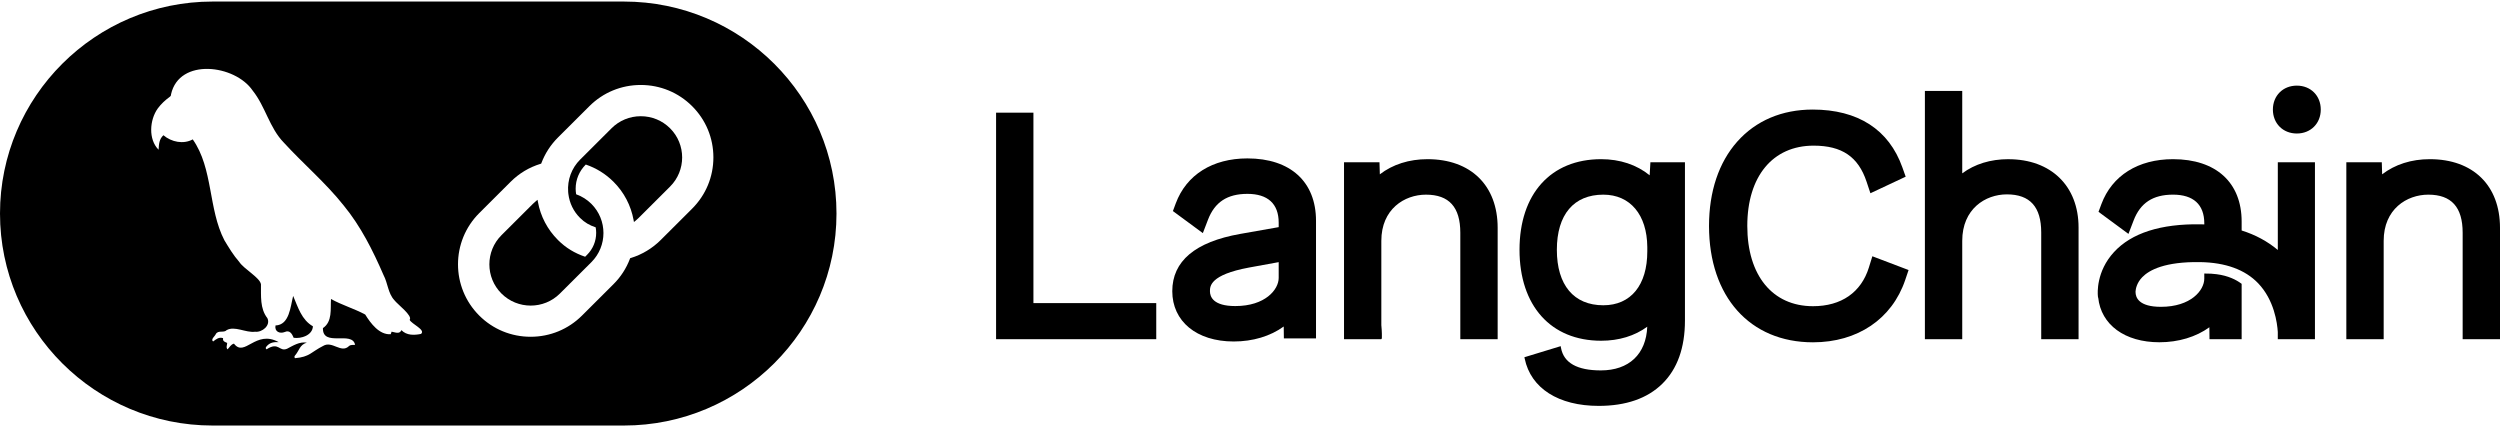
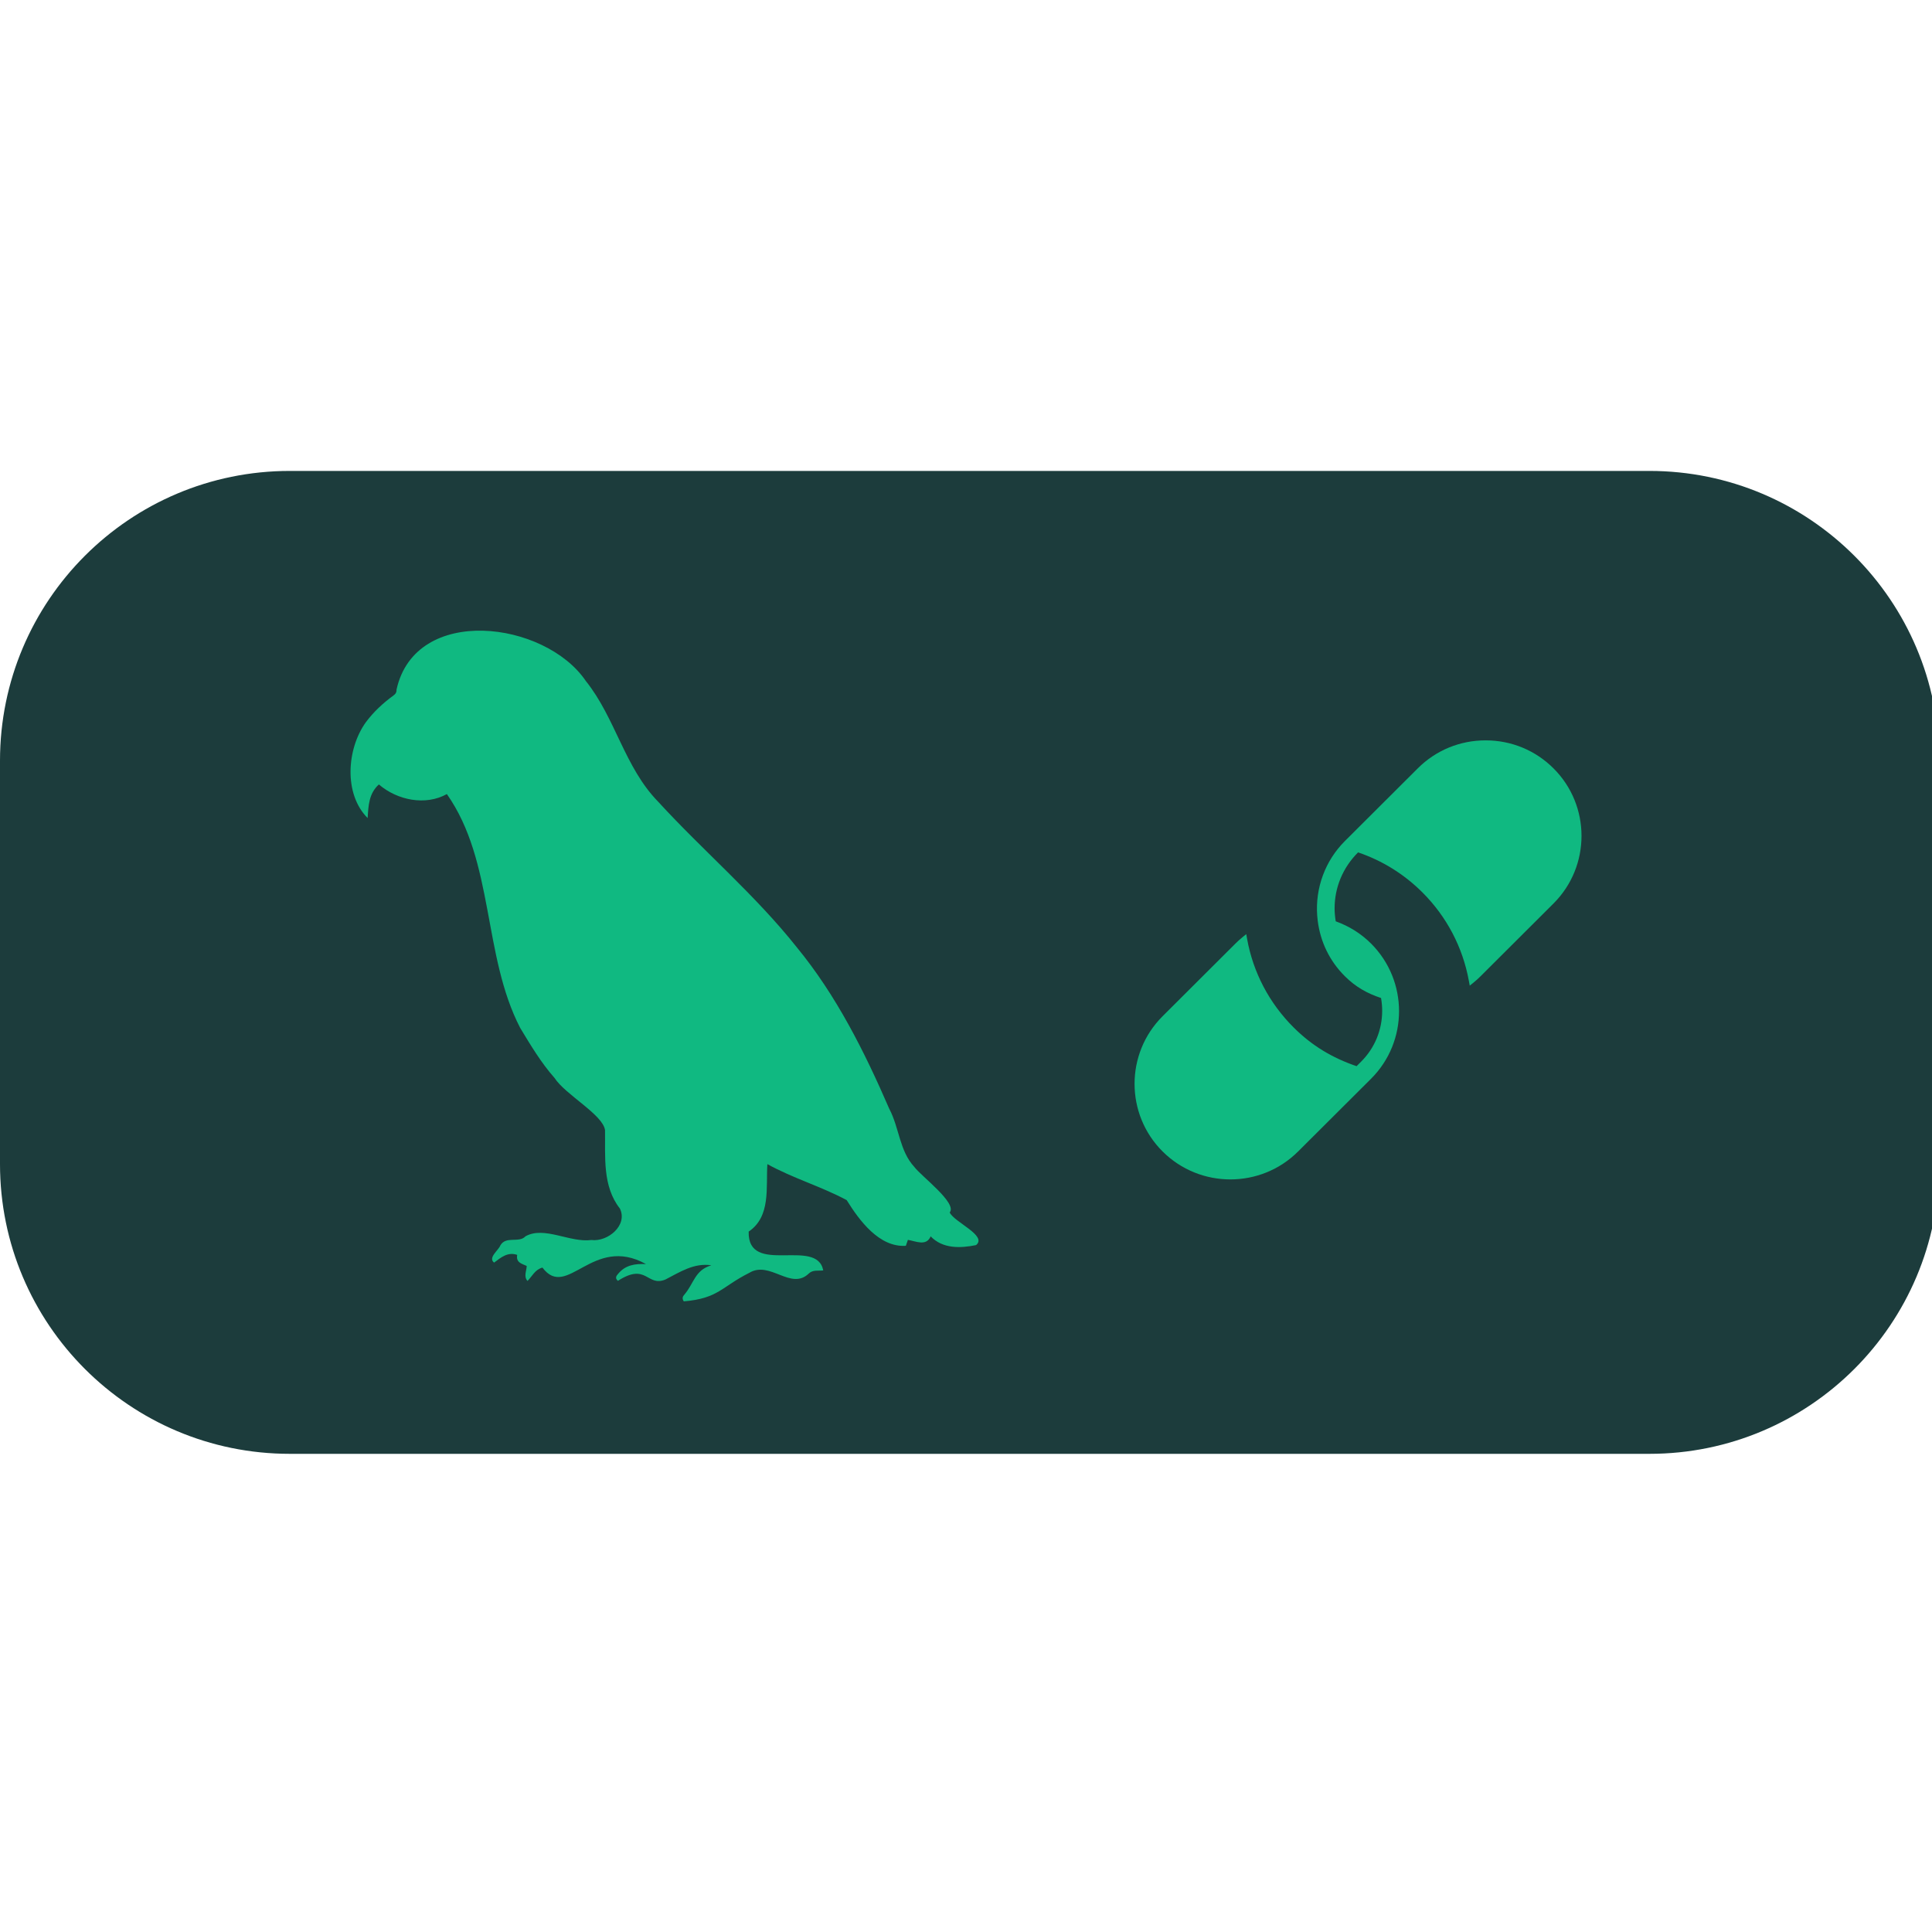
- <svg xmlns="http://www.w3.org/2000/svg" width="100%" height="100%" viewBox="0 0 240 41" fill="none">
-   <path d="M61.514 11.157C60.453 11.157 59.455 11.568 58.708 12.315L55.69 15.325C54.876 16.137 54.457 17.264 54.543 18.42C54.549 18.483 54.555 18.546 54.562 18.611C54.67 19.499 55.059 20.299 55.69 20.925C56.125 21.359 56.604 21.634 57.186 21.825C57.216 22 57.233 22.177 57.233 22.354C57.233 23.152 56.922 23.901 56.359 24.462L56.173 24.648C55.166 24.304 54.325 23.801 53.566 23.044C52.558 22.039 51.89 20.769 51.639 19.375L51.605 19.181L51.452 19.305C51.347 19.389 51.249 19.479 51.158 19.57L48.14 22.58C46.593 24.123 46.593 26.636 48.14 28.179C48.913 28.95 49.929 29.337 50.947 29.337C51.966 29.337 52.98 28.95 53.753 28.179L56.772 25.169C58.318 23.626 58.318 21.115 56.772 19.57C56.359 19.159 55.867 18.85 55.31 18.65C55.28 18.469 55.263 18.288 55.263 18.111C55.263 17.244 55.606 16.422 56.235 15.795C57.245 16.139 58.141 16.697 58.898 17.451C59.904 18.455 60.569 19.723 60.824 21.121L60.859 21.314L61.012 21.19C61.116 21.107 61.214 21.017 61.308 20.923L64.326 17.913C65.873 16.371 65.875 13.857 64.326 12.315C63.577 11.568 62.581 11.157 61.518 11.157H61.514Z" fill="CurrentColor" />
-   <path d="M59.897 0.149H20.406C9.154 0.149 0 9.278 0 20.5C0 31.722 9.154 40.851 20.406 40.851H59.897C71.149 40.851 80.303 31.722 80.303 20.5C80.303 9.278 71.149 0.149 59.897 0.149ZM40.419 32.056C39.768 32.19 39.035 32.214 38.537 31.695C38.354 32.117 37.925 31.895 37.594 31.84C37.564 31.925 37.537 32.001 37.509 32.086C36.409 32.159 35.584 31.04 35.06 30.195C34.019 29.634 32.838 29.292 31.775 28.704C31.713 29.672 31.926 30.873 31.001 31.498C30.954 33.36 33.825 31.718 34.089 33.106C33.885 33.128 33.658 33.073 33.495 33.23C32.746 33.956 31.887 32.68 31.024 33.207C29.865 33.789 29.748 34.266 28.314 34.386C28.234 34.266 28.267 34.186 28.334 34.113C28.738 33.645 28.767 33.093 29.456 32.894C28.746 32.782 28.152 33.173 27.555 33.482C26.777 33.8 26.783 32.766 25.587 33.537C25.455 33.429 25.518 33.331 25.594 33.248C25.898 32.878 26.298 32.823 26.749 32.843C24.53 31.61 23.486 34.351 22.461 32.988C22.153 33.069 22.037 33.346 21.843 33.541C21.676 33.358 21.802 33.136 21.81 32.92C21.61 32.827 21.357 32.782 21.416 32.462C21.025 32.33 20.751 32.562 20.459 32.782C20.196 32.578 20.637 32.281 20.718 32.07C20.953 31.663 21.488 31.986 21.759 31.693C22.531 31.256 23.606 31.966 24.488 31.846C25.167 31.931 26.008 31.235 25.667 30.541C24.941 29.615 25.069 28.404 25.053 27.297C24.963 26.652 23.41 25.83 22.961 25.134C22.406 24.507 21.974 23.781 21.541 23.066C19.98 20.052 20.472 16.18 18.504 13.381C17.615 13.872 16.456 13.64 15.688 12.982C15.274 13.359 15.256 13.851 15.223 14.374C14.229 13.383 14.354 11.511 15.148 10.408C15.472 9.972 15.86 9.614 16.292 9.299C16.39 9.228 16.423 9.158 16.421 9.048C17.207 5.524 22.565 6.203 24.259 8.7C25.488 10.237 25.859 12.27 27.253 13.697C29.128 15.744 31.265 17.547 32.995 19.727C34.632 21.719 35.801 24.055 36.821 26.41C37.237 27.192 37.242 28.15 37.858 28.818C38.162 29.221 39.647 30.317 39.325 30.706C39.511 31.109 40.898 31.665 40.417 32.056H40.419ZM66.445 20.032L63.427 23.042C62.623 23.844 61.629 24.442 60.552 24.77L60.496 24.786L60.476 24.839C60.125 25.763 59.593 26.587 58.891 27.285L55.872 30.295C54.556 31.608 52.805 32.33 50.94 32.33C49.075 32.33 47.324 31.608 46.008 30.295C43.288 27.582 43.288 23.17 46.008 20.457L49.026 17.447C49.834 16.642 50.801 16.061 51.897 15.726L51.952 15.709L51.973 15.656C52.324 14.732 52.858 13.906 53.562 13.202L56.581 10.192C57.897 8.88 59.648 8.157 61.513 8.157C63.378 8.157 65.129 8.88 66.445 10.192C67.761 11.505 68.486 13.251 68.486 15.111C68.486 16.971 67.761 18.719 66.445 20.03V20.032Z" fill="CurrentColor" />
-   <path d="M28.142 28.413C27.877 29.442 27.791 31.195 26.448 31.245C26.338 31.84 26.861 32.064 27.338 31.872C27.81 31.657 28.034 32.043 28.193 32.428C28.922 32.534 29.999 32.186 30.04 31.325C28.952 30.7 28.616 29.512 28.144 28.411L28.142 28.413Z" fill="CurrentColor" />
-   <path d="M99.209 10.816H95.624V32.562H111V29.098H99.209V10.816Z" fill="CurrentColor" />
-   <path d="M129.021 32.562H132.606V32.524H132.653L132.66 32.364C132.661 32.317 132.674 31.882 132.608 31.212V23.118C132.608 20.073 134.828 18.687 136.891 18.687C139.11 18.687 140.19 19.883 140.19 22.345V32.562H143.775V21.867C143.775 17.805 141.194 15.281 137.041 15.281C135.276 15.281 133.701 15.783 132.464 16.735L132.431 15.579H129.026V32.562H129.021Z" fill="CurrentColor" />
-   <path d="M158.365 16.827C157.119 15.815 155.517 15.281 153.71 15.281C148.876 15.281 145.873 18.615 145.873 23.981C145.873 29.347 148.876 32.711 153.71 32.711C155.415 32.711 156.937 32.246 158.136 31.363C158.033 33.995 156.384 35.559 153.681 35.559C151.408 35.559 150.122 34.835 149.858 33.408L149.825 33.231L146.342 34.294L146.373 34.437C146.961 37.272 149.614 38.965 153.473 38.965C156.091 38.965 158.144 38.252 159.577 36.845C161.023 35.427 161.755 33.383 161.755 30.771V15.579H158.439L158.367 16.827H158.365ZM158.141 24.131C158.141 27.37 156.563 29.306 153.918 29.306C151.083 29.306 149.458 27.366 149.458 23.982C149.458 20.599 151.084 18.687 153.918 18.687C156.499 18.687 158.115 20.613 158.141 23.713V24.131Z" fill="CurrentColor" />
-   <path d="M179.418 25.666C178.675 28.07 176.767 29.395 174.047 29.395C170.158 29.395 167.74 26.442 167.74 21.688C167.74 16.935 170.179 13.982 174.107 13.982C176.825 13.982 178.391 15.047 179.188 17.435L179.56 18.552L182.945 16.962L182.627 16.068C181.338 12.436 178.361 10.518 174.018 10.518C171.067 10.518 168.562 11.583 166.773 13.598C165.003 15.594 164.066 18.39 164.066 21.69C164.066 28.476 167.983 32.862 174.047 32.862C178.32 32.862 181.63 30.626 182.9 26.88L183.224 25.923L179.747 24.601L179.416 25.668L179.418 25.666Z" fill="CurrentColor" />
-   <path d="M192.806 15.281C191.094 15.281 189.571 15.75 188.375 16.642V8.732H184.79V32.564H188.375V23.12C188.375 20.056 190.594 18.66 192.658 18.66C194.877 18.66 195.957 19.856 195.957 22.317V32.566H199.542V21.84C199.542 17.857 196.899 15.284 192.808 15.284L192.806 15.281Z" fill="CurrentColor" />
-   <path d="M220.496 8.22C219.164 8.22 218.197 9.187 218.197 10.518C218.197 11.85 219.164 12.817 220.496 12.817C221.827 12.817 222.794 11.85 222.794 10.518C222.794 9.187 221.827 8.22 220.496 8.22Z" fill="CurrentColor" />
-   <path d="M233.262 15.281C231.497 15.281 229.923 15.783 228.686 16.735L228.652 15.579H225.248V32.562H228.833V23.118C228.833 20.073 231.052 18.687 233.116 18.687C235.335 18.687 236.415 19.883 236.415 22.345V32.562H240V21.867C240 17.805 237.419 15.281 233.266 15.281H233.262Z" fill="CurrentColor" />
-   <path d="M222.237 15.579H218.67V23.998C217.68 23.167 216.514 22.538 215.198 22.127V21.271C215.198 17.52 212.736 15.281 208.611 15.281C205.26 15.281 202.754 16.855 201.733 19.596L201.458 20.336L204.332 22.454L204.825 21.169C205.475 19.475 206.679 18.686 208.611 18.686C210.544 18.686 211.613 19.616 211.613 21.448V21.544C211.498 21.539 211.382 21.535 211.266 21.534C207.428 21.473 204.628 22.37 202.944 24.198C201.221 26.068 201.372 28.168 201.395 28.4L201.411 28.562H201.427C201.695 31.178 203.98 32.857 207.301 32.857C209.13 32.857 210.82 32.348 212.098 31.418L212.112 32.561H215.198V27.248L215.131 27.2C214.695 26.88 213.934 26.468 212.789 26.323C212.43 26.278 212.087 26.255 211.771 26.262H211.611V26.75C211.611 27.873 210.32 29.455 207.448 29.455C205.328 29.455 205.012 28.563 205.012 28.031V27.977C205.028 27.738 205.128 27.154 205.655 26.611C206.324 25.92 207.83 25.111 211.207 25.162C213.652 25.201 215.528 25.884 216.784 27.195C218.325 28.803 218.615 31.005 218.668 31.868V32.562H222.235V15.579H222.237Z" fill="CurrentColor" />
-   <path d="M119.752 15.207C116.401 15.207 113.895 16.78 112.874 19.522L112.599 20.262L115.473 22.38L115.966 21.095C116.616 19.401 117.82 18.611 119.752 18.611C121.685 18.611 122.754 19.541 122.754 21.374V21.805L119.062 22.456C114.734 23.221 112.539 25.072 112.539 27.954C112.539 30.836 114.855 32.783 118.44 32.783C120.27 32.783 121.959 32.274 123.237 31.344L123.252 32.487H126.337V21.197C126.337 17.446 123.875 15.207 119.751 15.207H119.752ZM122.754 25.164V26.677C122.754 27.801 121.462 29.382 118.59 29.382C116.47 29.382 116.155 28.491 116.155 27.959C116.155 27.486 116.155 26.381 119.91 25.684L122.754 25.165V25.164Z" fill="CurrentColor" />
+ <svg xmlns="http://www.w3.org/2000/svg" width="100" height="100" viewBox="0 0 80 41" fill="none">
+   <rect width="80.3" height="40.7" rx="12" fill="#1C3C3C" />
+   <path d="M40.419 32.056C39.768 32.19 39.035 32.214 38.537 31.695C38.354 32.117 37.925 31.895 37.594 31.84C37.564 31.925 37.537 32.001 37.509 32.086C36.409 32.159 35.584 31.04 35.06 30.195C34.019 29.634 32.838 29.292 31.775 28.704C31.713 29.672 31.926 30.873 31.001 31.498C30.954 33.36 33.825 31.718 34.089 33.106C33.885 33.128 33.658 33.073 33.495 33.23C32.746 33.956 31.887 32.68 31.024 33.207C29.865 33.789 29.748 34.266 28.314 34.386C28.234 34.266 28.267 34.186 28.334 34.113C28.738 33.645 28.767 33.093 29.456 32.894C28.746 32.782 28.152 33.173 27.555 33.482C26.777 33.8 26.783 32.766 25.587 33.537C25.455 33.429 25.518 33.331 25.594 33.248C25.898 32.878 26.298 32.823 26.749 32.843C24.53 31.61 23.486 34.351 22.461 32.988C22.153 33.069 22.037 33.346 21.843 33.541C21.676 33.358 21.802 33.136 21.81 32.92C21.61 32.827 21.357 32.782 21.416 32.462C21.025 32.33 20.751 32.562 20.459 32.782C20.196 32.578 20.637 32.281 20.718 32.07C20.953 31.663 21.488 31.986 21.759 31.693C22.531 31.256 23.606 31.966 24.488 31.846C25.167 31.931 26.008 31.235 25.667 30.541C24.941 29.615 25.069 28.404 25.053 27.297C24.963 26.652 23.41 25.83 22.961 25.134C22.406 24.507 21.974 23.781 21.541 23.066C19.98 20.052 20.472 16.18 18.504 13.381C17.615 13.872 16.456 13.64 15.688 12.982C15.274 13.359 15.256 13.851 15.223 14.374C14.229 13.383 14.354 11.511 15.148 10.408C15.472 9.972 15.86 9.614 16.292 9.299C16.39 9.228 16.423 9.158 16.421 9.048C17.207 5.524 22.565 6.203 24.259 8.7C25.488 10.237 25.859 12.27 27.253 13.697C29.128 15.744 31.265 17.547 32.995 19.727C34.632 21.719 35.801 24.055 36.821 26.41C37.237 27.192 37.242 28.15 37.858 28.818C38.162 29.221 39.647 30.317 39.325 30.706C39.511 31.109 40.898 31.665 40.417 32.056H40.419Z" fill="#10B981" />
+   <path d="M61.514 11.157C60.453 11.157 59.455 11.568 58.708 12.315L55.69 15.325C54.876 16.137 54.457 17.264 54.543 18.42C54.549 18.483 54.555 18.546 54.562 18.611C54.67 19.499 55.059 20.299 55.69 20.925C56.125 21.359 56.604 21.634 57.186 21.825C57.216 22 57.233 22.177 57.233 22.354C57.233 23.152 56.922 23.901 56.359 24.462L56.173 24.648C55.166 24.304 54.325 23.801 53.566 23.044C52.558 22.039 51.89 20.769 51.639 19.375L51.605 19.181L51.452 19.305C51.347 19.389 51.249 19.479 51.158 19.57L48.14 22.58C46.593 24.123 46.593 26.636 48.14 28.179C48.913 28.95 49.929 29.337 50.947 29.337C51.966 29.337 52.98 28.95 53.753 28.179L56.772 25.169C58.318 23.626 58.318 21.115 56.772 19.57C56.359 19.159 55.867 18.85 55.31 18.65C55.28 18.469 55.263 18.288 55.263 18.111C55.263 17.244 55.606 16.422 56.235 15.795C57.245 16.139 58.141 16.697 58.898 17.451C59.904 18.455 60.569 19.723 60.824 21.121L60.859 21.314L61.012 21.19C61.116 21.107 61.214 21.017 61.308 20.923L64.326 17.913C65.873 16.371 65.875 13.857 64.326 12.315C63.577 11.568 62.581 11.157 61.518 11.157H61.514Z" fill="#10B981" />
</svg>
